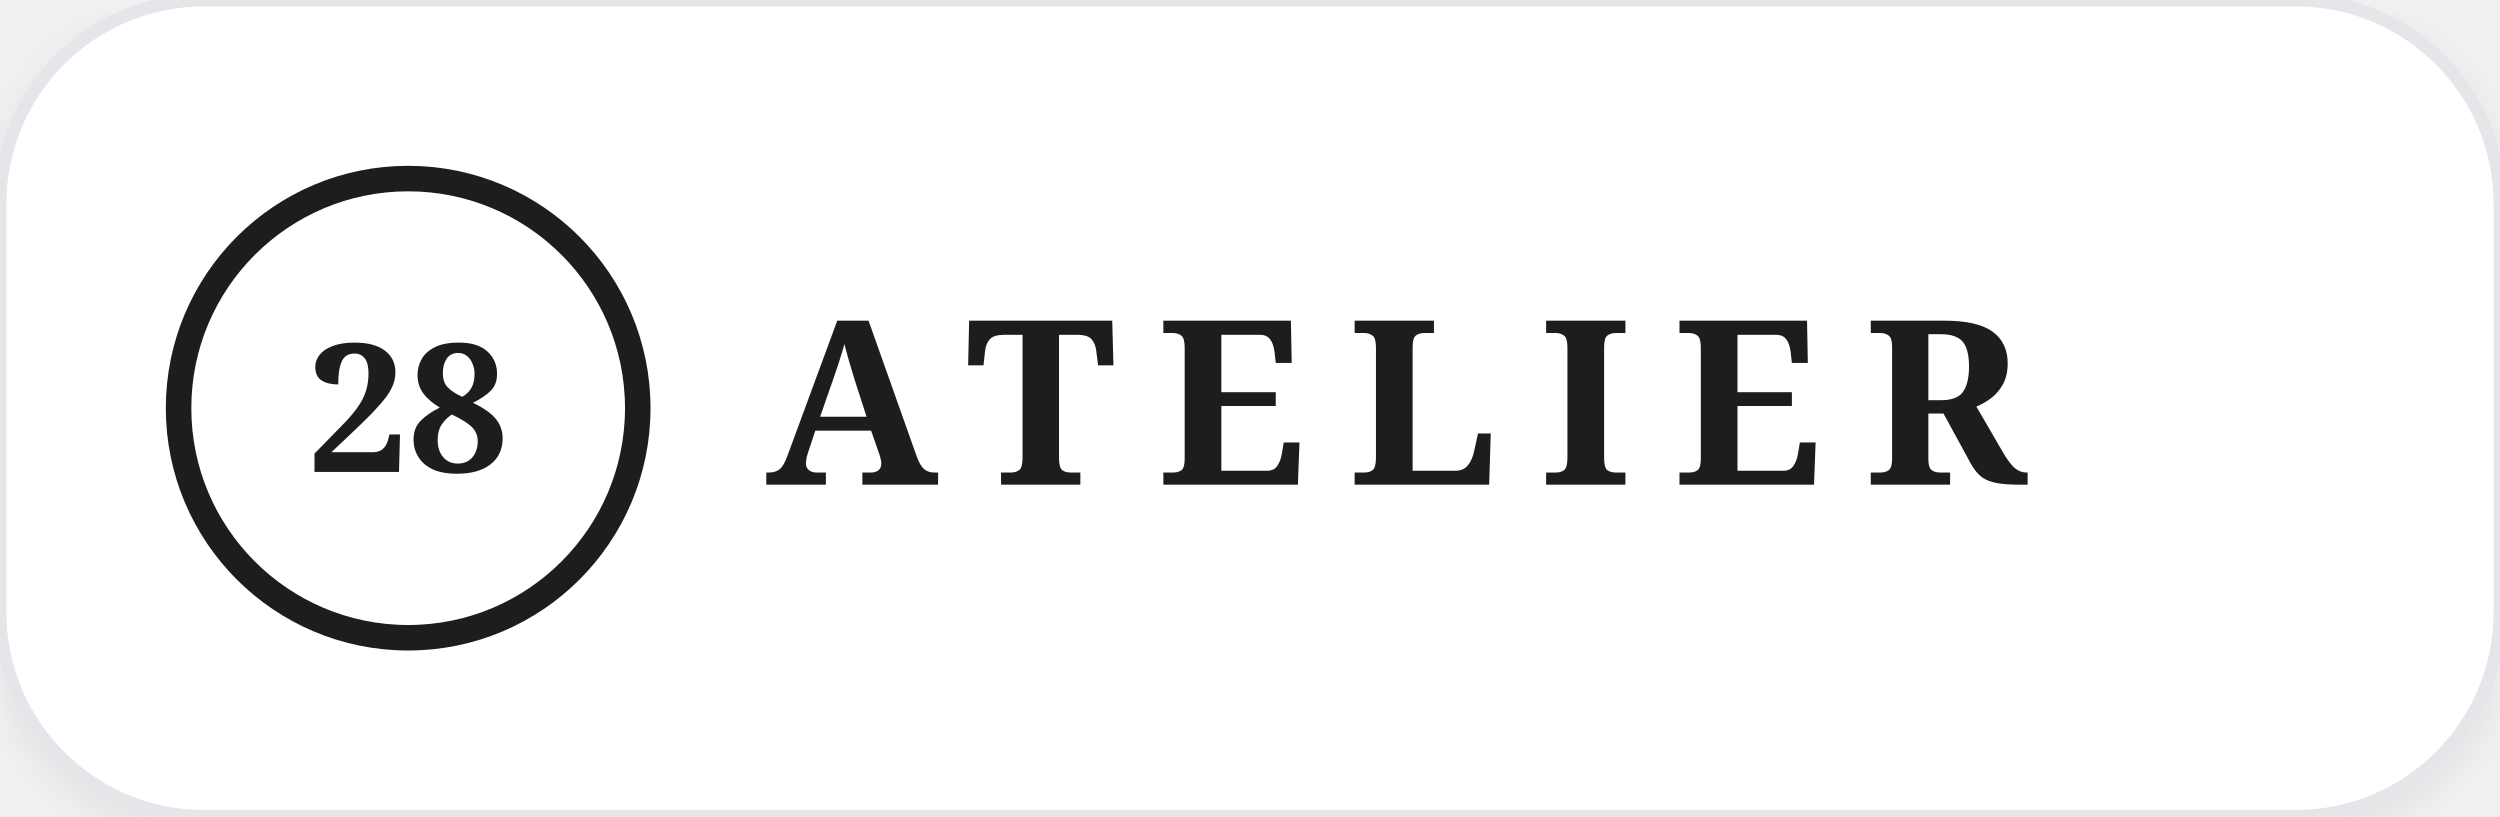
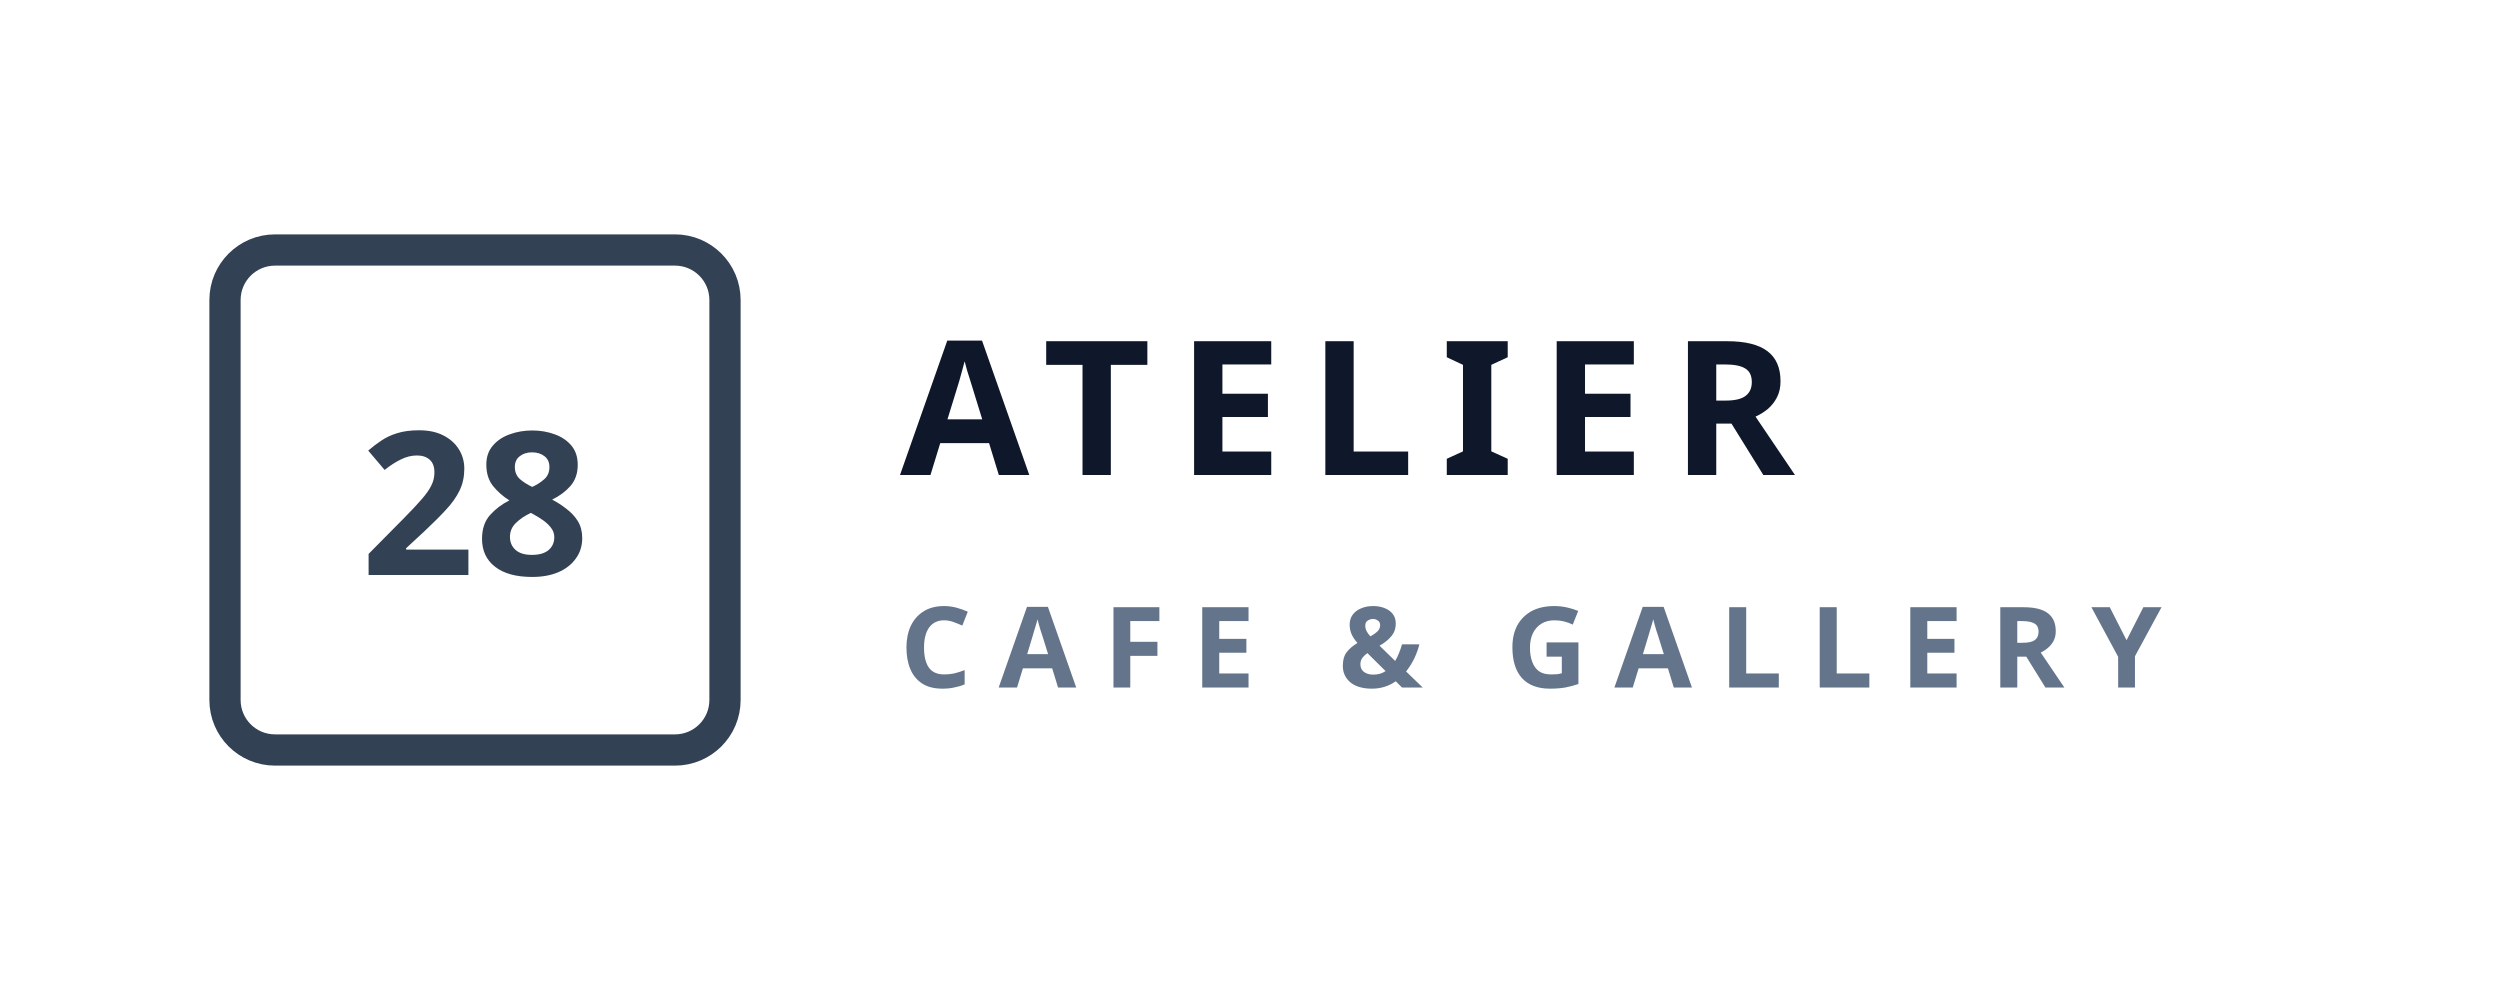
- <svg xmlns="http://www.w3.org/2000/svg" viewBox="0 0 196 64" role="img" aria-label="ATELIER 28">
-   <defs>
-     <filter id="s" x="-8%" y="-20%" width="116%" height="140%">
-       <feDropShadow dx="0" dy="1" stdDeviation="1.2" flood-color="#000000" flood-opacity="0.06" />
-     </filter>
-   </defs>
-   <rect width="196" height="64" rx="16" fill="#FFFFFF" stroke="#E5E5EA" filter="url(#s)" />
-   <circle cx="32" cy="32" r="18" fill="#FFFFFF" stroke="#1D1D1F" stroke-width="2" />
-   <text x="32" y="37" text-anchor="middle" font-family="Georgia, serif" font-size="14" font-weight="700" fill="#1D1D1F">28</text>
-   <text x="60" y="38" font-family="Georgia, serif" font-size="18" font-weight="600" letter-spacing="0.18em" fill="#1D1D1F">ATELIER</text>
+ <svg xmlns="http://www.w3.org/2000/svg" viewBox="0 0 200 80" role="img" aria-label="ATELIER 28">
+   <rect width="200" height="80" fill="#fff" />
+   <rect x="18" y="20" width="40" height="40" rx="4" fill="none" stroke="#334155" stroke-width="2.5" />
+   <text x="38" y="46" text-anchor="middle" font-family="'Hiragino Sans','Noto Sans JP',sans-serif" font-size="16" font-weight="800" fill="#334155">28</text>
+   <text x="72" y="38" font-family="'Hiragino Sans','Noto Sans JP',sans-serif" font-size="15" font-weight="800" letter-spacing="0.14em" fill="#0F172A">ATELIER</text>
+   <text x="72" y="55" font-family="'Hiragino Sans','Noto Sans JP',sans-serif" font-size="9" font-weight="600" letter-spacing="0.24em" fill="#64748B">CAFE &amp; GALLERY</text>
</svg>
